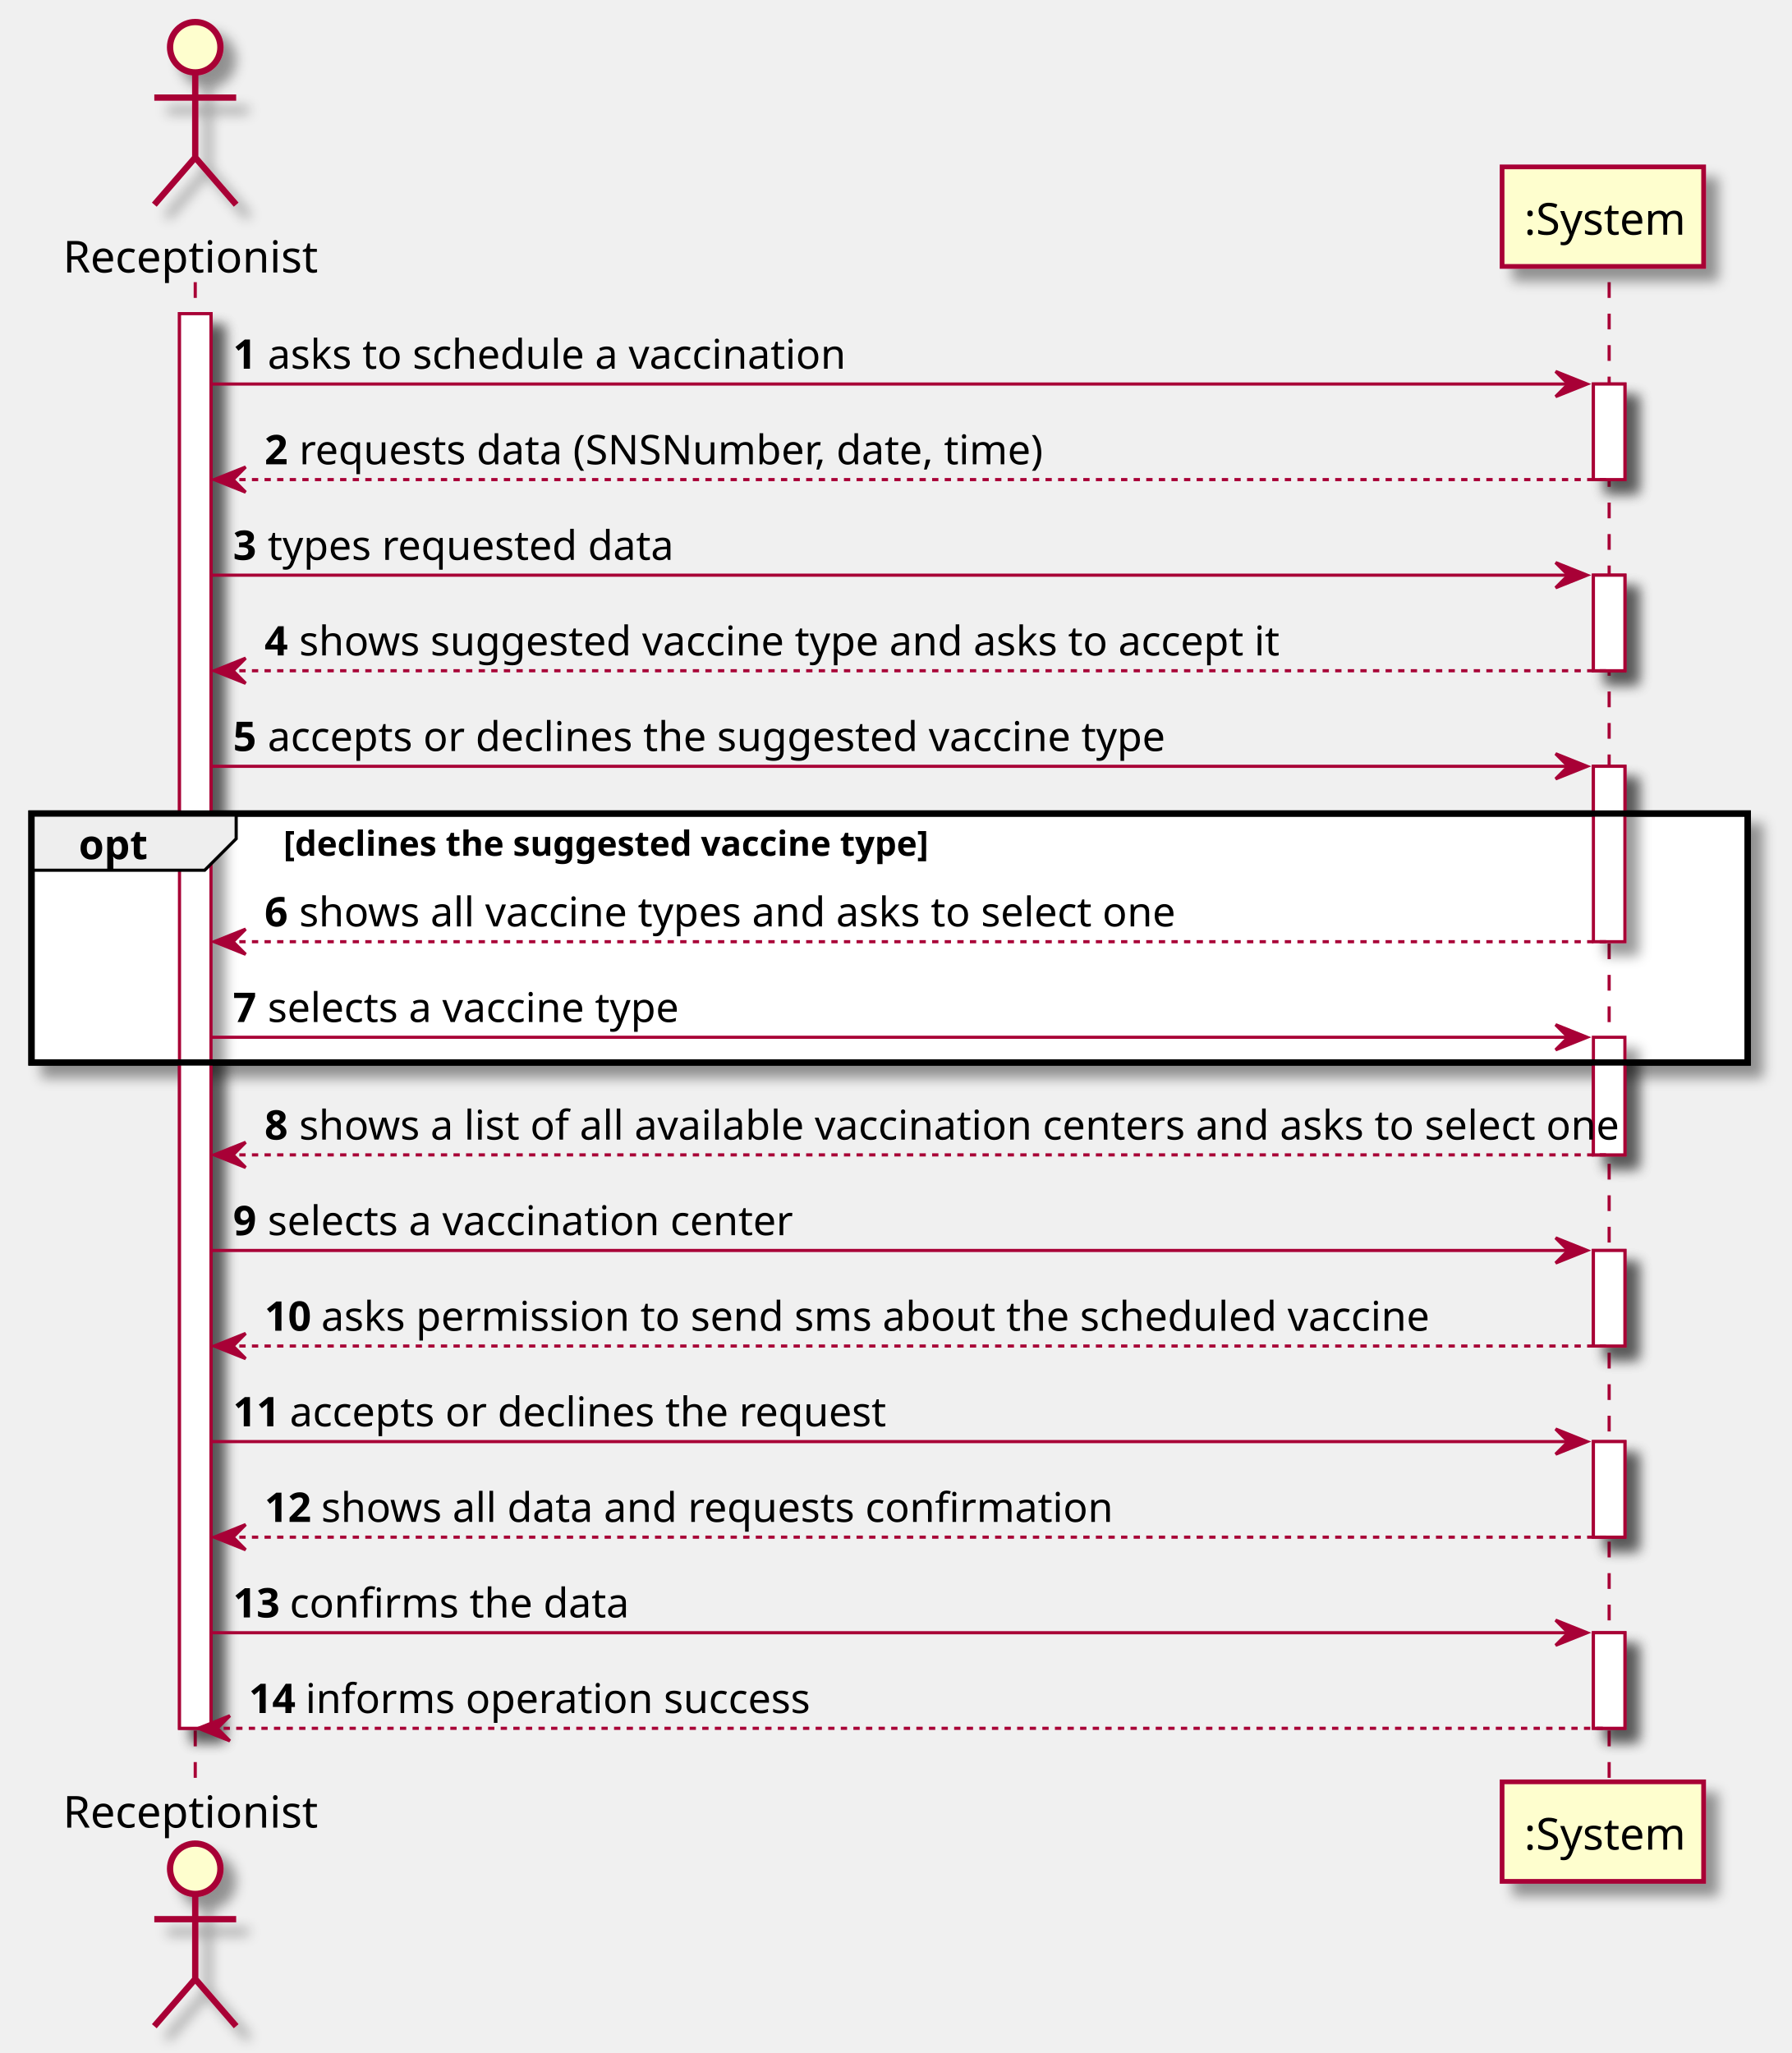
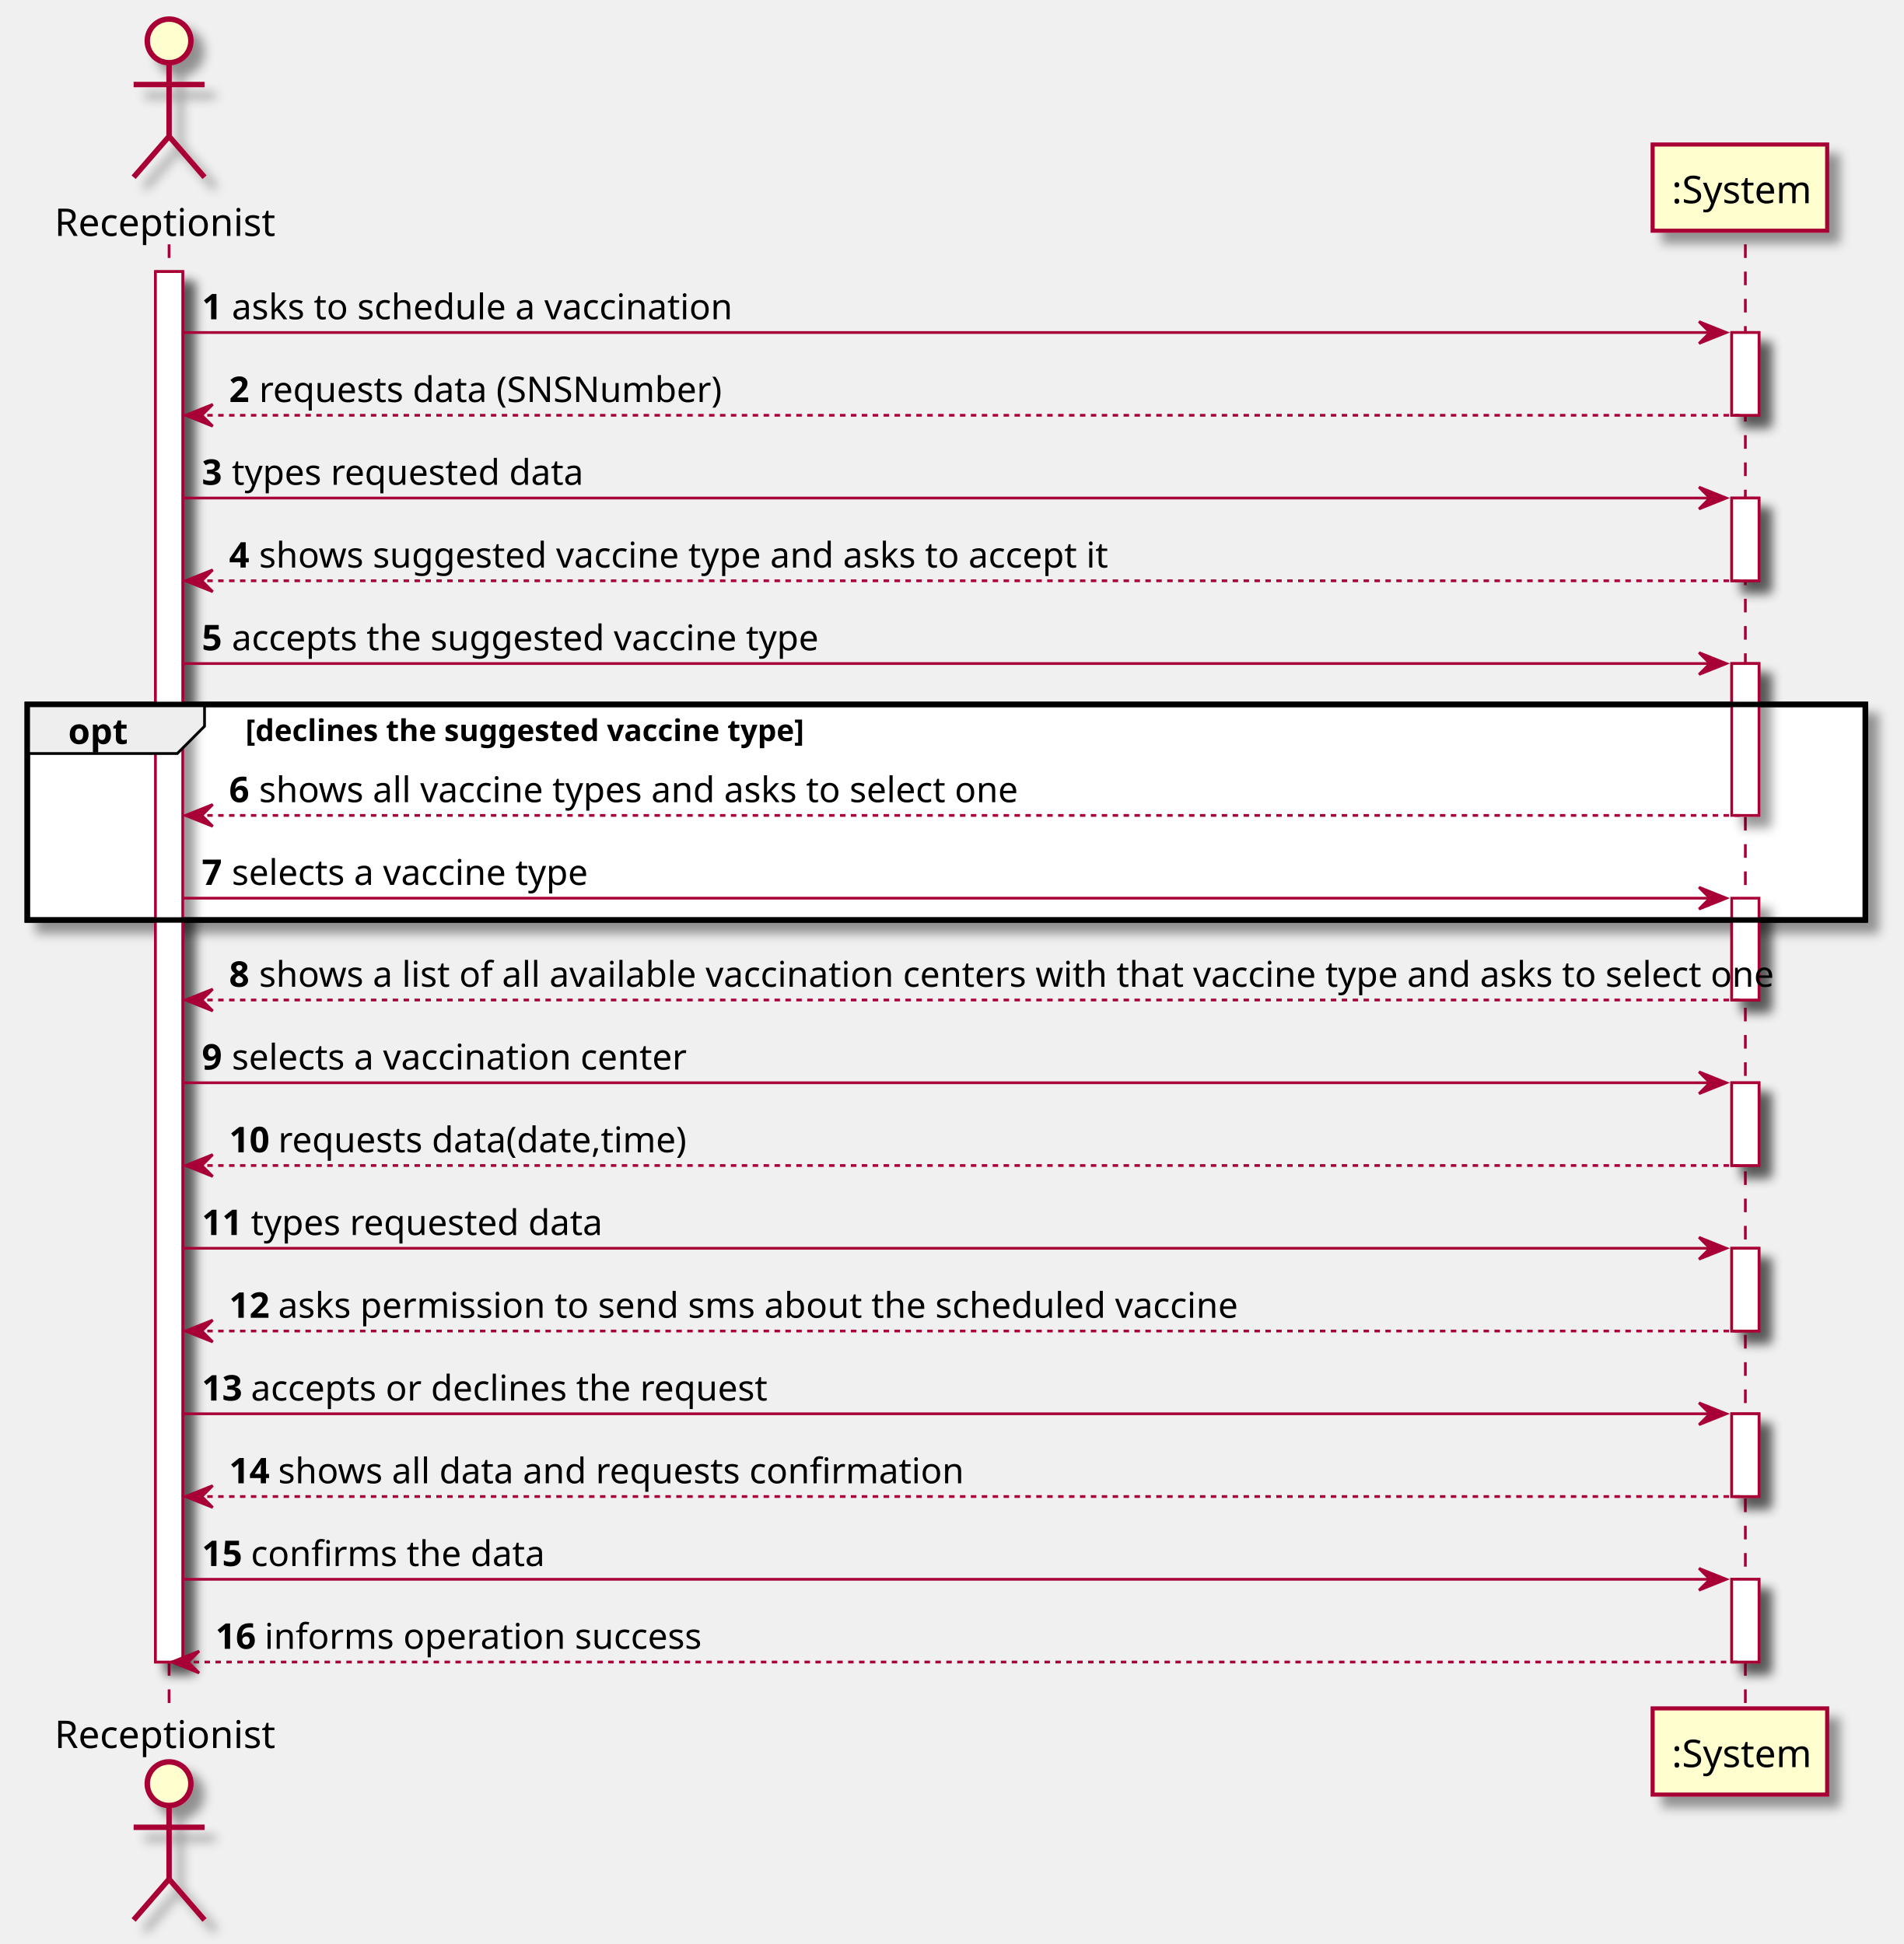
- <svg xmlns="http://www.w3.org/2000/svg" contentScriptType="application/ecmascript" contentStyleType="text/css" height="652px" preserveAspectRatio="none" style="width:569px;height:652px;background:#FFFFFF;" version="1.1" viewBox="0 0 569 652" width="569px" zoomAndPan="magnify">
+ <svg xmlns="http://www.w3.org/2000/svg" contentScriptType="application/ecmascript" contentStyleType="text/css" height="713px" preserveAspectRatio="none" style="width:698px;height:713px;background:#FFFFFF;" version="1.1" viewBox="0 0 698 713" width="698px" zoomAndPan="magnify">
  <defs>
-     <filter height="300%" id="f481gwu87ln6b" width="300%" x="-1" y="-1">
+     <filter height="300%" id="faqtiex4yhwo2" width="300%" x="-1" y="-1">
      <feGaussianBlur result="blurOut" stdDeviation="2.0" />
      <feColorMatrix in="blurOut" result="blurOut2" type="matrix" values="0 0 0 0 0 0 0 0 0 0 0 0 0 0 0 0 0 0 .4 0" />
      <feOffset dx="4.0" dy="4.0" in="blurOut2" result="blurOut3" />
      <feBlend in="SourceGraphic" in2="blurOut3" mode="normal" />
    </filter>
  </defs>
  <g>
-     <rect fill="#FFFFFF" filter="url(#f481gwu87ln6b)" height="449.273" style="stroke:#A80036;stroke-width:1.0;" width="10" x="57" y="99.609" />
-     <rect fill="#FFFFFF" filter="url(#f481gwu87ln6b)" height="30.352" style="stroke:#A80036;stroke-width:1.0;" width="10" x="506" y="121.961" />
-     <rect fill="#FFFFFF" filter="url(#f481gwu87ln6b)" height="30.352" style="stroke:#A80036;stroke-width:1.0;" width="10" x="506" y="182.664" />
-     <rect fill="#FFFFFF" filter="url(#f481gwu87ln6b)" height="55.703" style="stroke:#A80036;stroke-width:1.0;" width="10" x="506" y="243.367" />
-     <rect fill="#FFFFFF" filter="url(#f481gwu87ln6b)" height="37.352" style="stroke:#A80036;stroke-width:1.0;" width="10" x="506" y="329.422" />
-     <rect fill="#FFFFFF" filter="url(#f481gwu87ln6b)" height="30.352" style="stroke:#A80036;stroke-width:1.0;" width="10" x="506" y="397.125" />
-     <rect fill="#FFFFFF" filter="url(#f481gwu87ln6b)" height="30.352" style="stroke:#A80036;stroke-width:1.0;" width="10" x="506" y="457.828" />
-     <rect fill="#FFFFFF" filter="url(#f481gwu87ln6b)" height="30.352" style="stroke:#A80036;stroke-width:1.0;" width="10" x="506" y="518.531" />
-     <rect fill="#FFFFFF" filter="url(#f481gwu87ln6b)" height="79.055" style="stroke:#000000;stroke-width:2.0;" width="545" x="10" y="258.367" />
-     <line style="stroke:#A80036;stroke-width:1.0;stroke-dasharray:5.0,5.0;" x1="62" x2="62" y1="89.609" y2="566.883" />
-     <line style="stroke:#A80036;stroke-width:1.0;stroke-dasharray:5.0,5.0;" x1="511" x2="511" y1="89.609" y2="566.883" />
+     <rect fill="#FFFFFF" filter="url(#faqtiex4yhwo2)" height="509.977" style="stroke:#A80036;stroke-width:1.0;" width="10" x="57" y="99.609" />
+     <rect fill="#FFFFFF" filter="url(#faqtiex4yhwo2)" height="30.352" style="stroke:#A80036;stroke-width:1.0;" width="10" x="635" y="121.961" />
+     <rect fill="#FFFFFF" filter="url(#faqtiex4yhwo2)" height="30.352" style="stroke:#A80036;stroke-width:1.0;" width="10" x="635" y="182.664" />
+     <rect fill="#FFFFFF" filter="url(#faqtiex4yhwo2)" height="55.703" style="stroke:#A80036;stroke-width:1.0;" width="10" x="635" y="243.367" />
+     <rect fill="#FFFFFF" filter="url(#faqtiex4yhwo2)" height="37.352" style="stroke:#A80036;stroke-width:1.0;" width="10" x="635" y="329.422" />
+     <rect fill="#FFFFFF" filter="url(#faqtiex4yhwo2)" height="30.352" style="stroke:#A80036;stroke-width:1.0;" width="10" x="635" y="397.125" />
+     <rect fill="#FFFFFF" filter="url(#faqtiex4yhwo2)" height="30.352" style="stroke:#A80036;stroke-width:1.0;" width="10" x="635" y="457.828" />
+     <rect fill="#FFFFFF" filter="url(#faqtiex4yhwo2)" height="30.352" style="stroke:#A80036;stroke-width:1.0;" width="10" x="635" y="518.531" />
+     <rect fill="#FFFFFF" filter="url(#faqtiex4yhwo2)" height="30.352" style="stroke:#A80036;stroke-width:1.0;" width="10" x="635" y="579.234" />
+     <rect fill="#FFFFFF" filter="url(#faqtiex4yhwo2)" height="79.055" style="stroke:#000000;stroke-width:2.0;" width="674" x="10" y="258.367" />
+     <line style="stroke:#A80036;stroke-width:1.0;stroke-dasharray:5.0,5.0;" x1="62" x2="62" y1="89.609" y2="627.586" />
+     <line style="stroke:#A80036;stroke-width:1.0;stroke-dasharray:5.0,5.0;" x1="640" x2="640" y1="89.609" y2="627.586" />
    <text fill="#000000" font-family="sans-serif" font-size="14" lengthAdjust="spacing" textLength="78" x="20" y="86.533">Receptionist</text>
-     <ellipse cx="62" cy="15" fill="#FEFECE" filter="url(#f481gwu87ln6b)" rx="8" ry="8" style="stroke:#A80036;stroke-width:2.0;" />
-     <path d="M62,23 L62,50 M49,31 L75,31 M62,50 L49,65 M62,50 L75,65 " fill="none" filter="url(#f481gwu87ln6b)" style="stroke:#A80036;stroke-width:2.0;" />
-     <text fill="#000000" font-family="sans-serif" font-size="14" lengthAdjust="spacing" textLength="78" x="20" y="580.416">Receptionist</text>
-     <ellipse cx="62" cy="593.492" fill="#FEFECE" filter="url(#f481gwu87ln6b)" rx="8" ry="8" style="stroke:#A80036;stroke-width:2.0;" />
-     <path d="M62,601.492 L62,628.492 M49,609.492 L75,609.492 M62,628.492 L49,643.492 M62,628.492 L75,643.492 " fill="none" filter="url(#f481gwu87ln6b)" style="stroke:#A80036;stroke-width:2.0;" />
-     <rect fill="#FEFECE" filter="url(#f481gwu87ln6b)" height="31.609" style="stroke:#A80036;stroke-width:1.5;" width="64" x="477" y="53" />
-     <text fill="#000000" font-family="sans-serif" font-size="14" lengthAdjust="spacing" textLength="50" x="484" y="74.533">:System</text>
-     <rect fill="#FEFECE" filter="url(#f481gwu87ln6b)" height="31.609" style="stroke:#A80036;stroke-width:1.5;" width="64" x="477" y="565.883" />
-     <text fill="#000000" font-family="sans-serif" font-size="14" lengthAdjust="spacing" textLength="50" x="484" y="587.416">:System</text>
-     <rect fill="#FFFFFF" filter="url(#f481gwu87ln6b)" height="449.273" style="stroke:#A80036;stroke-width:1.0;" width="10" x="57" y="99.609" />
-     <rect fill="#FFFFFF" filter="url(#f481gwu87ln6b)" height="30.352" style="stroke:#A80036;stroke-width:1.0;" width="10" x="506" y="121.961" />
-     <rect fill="#FFFFFF" filter="url(#f481gwu87ln6b)" height="30.352" style="stroke:#A80036;stroke-width:1.0;" width="10" x="506" y="182.664" />
-     <rect fill="#FFFFFF" filter="url(#f481gwu87ln6b)" height="55.703" style="stroke:#A80036;stroke-width:1.0;" width="10" x="506" y="243.367" />
-     <rect fill="#FFFFFF" filter="url(#f481gwu87ln6b)" height="37.352" style="stroke:#A80036;stroke-width:1.0;" width="10" x="506" y="329.422" />
-     <rect fill="#FFFFFF" filter="url(#f481gwu87ln6b)" height="30.352" style="stroke:#A80036;stroke-width:1.0;" width="10" x="506" y="397.125" />
-     <rect fill="#FFFFFF" filter="url(#f481gwu87ln6b)" height="30.352" style="stroke:#A80036;stroke-width:1.0;" width="10" x="506" y="457.828" />
-     <rect fill="#FFFFFF" filter="url(#f481gwu87ln6b)" height="30.352" style="stroke:#A80036;stroke-width:1.0;" width="10" x="506" y="518.531" />
-     <polygon fill="#A80036" points="494,117.961,504,121.961,494,125.961,498,121.961" style="stroke:#A80036;stroke-width:1.0;" />
-     <line style="stroke:#A80036;stroke-width:1.0;" x1="67" x2="500" y1="121.961" y2="121.961" />
+     <ellipse cx="62" cy="15" fill="#FEFECE" filter="url(#faqtiex4yhwo2)" rx="8" ry="8" style="stroke:#A80036;stroke-width:2.0;" />
+     <path d="M62,23 L62,50 M49,31 L75,31 M62,50 L49,65 M62,50 L75,65 " fill="none" filter="url(#faqtiex4yhwo2)" style="stroke:#A80036;stroke-width:2.0;" />
+     <text fill="#000000" font-family="sans-serif" font-size="14" lengthAdjust="spacing" textLength="78" x="20" y="641.119">Receptionist</text>
+     <ellipse cx="62" cy="654.195" fill="#FEFECE" filter="url(#faqtiex4yhwo2)" rx="8" ry="8" style="stroke:#A80036;stroke-width:2.0;" />
+     <path d="M62,662.195 L62,689.195 M49,670.195 L75,670.195 M62,689.195 L49,704.195 M62,689.195 L75,704.195 " fill="none" filter="url(#faqtiex4yhwo2)" style="stroke:#A80036;stroke-width:2.0;" />
+     <rect fill="#FEFECE" filter="url(#faqtiex4yhwo2)" height="31.609" style="stroke:#A80036;stroke-width:1.5;" width="64" x="606" y="53" />
+     <text fill="#000000" font-family="sans-serif" font-size="14" lengthAdjust="spacing" textLength="50" x="613" y="74.533">:System</text>
+     <rect fill="#FEFECE" filter="url(#faqtiex4yhwo2)" height="31.609" style="stroke:#A80036;stroke-width:1.5;" width="64" x="606" y="626.586" />
+     <text fill="#000000" font-family="sans-serif" font-size="14" lengthAdjust="spacing" textLength="50" x="613" y="648.119">:System</text>
+     <rect fill="#FFFFFF" filter="url(#faqtiex4yhwo2)" height="509.977" style="stroke:#A80036;stroke-width:1.0;" width="10" x="57" y="99.609" />
+     <rect fill="#FFFFFF" filter="url(#faqtiex4yhwo2)" height="30.352" style="stroke:#A80036;stroke-width:1.0;" width="10" x="635" y="121.961" />
+     <rect fill="#FFFFFF" filter="url(#faqtiex4yhwo2)" height="30.352" style="stroke:#A80036;stroke-width:1.0;" width="10" x="635" y="182.664" />
+     <rect fill="#FFFFFF" filter="url(#faqtiex4yhwo2)" height="55.703" style="stroke:#A80036;stroke-width:1.0;" width="10" x="635" y="243.367" />
+     <rect fill="#FFFFFF" filter="url(#faqtiex4yhwo2)" height="37.352" style="stroke:#A80036;stroke-width:1.0;" width="10" x="635" y="329.422" />
+     <rect fill="#FFFFFF" filter="url(#faqtiex4yhwo2)" height="30.352" style="stroke:#A80036;stroke-width:1.0;" width="10" x="635" y="397.125" />
+     <rect fill="#FFFFFF" filter="url(#faqtiex4yhwo2)" height="30.352" style="stroke:#A80036;stroke-width:1.0;" width="10" x="635" y="457.828" />
+     <rect fill="#FFFFFF" filter="url(#faqtiex4yhwo2)" height="30.352" style="stroke:#A80036;stroke-width:1.0;" width="10" x="635" y="518.531" />
+     <rect fill="#FFFFFF" filter="url(#faqtiex4yhwo2)" height="30.352" style="stroke:#A80036;stroke-width:1.0;" width="10" x="635" y="579.234" />
+     <polygon fill="#A80036" points="623,117.961,633,121.961,623,125.961,627,121.961" style="stroke:#A80036;stroke-width:1.0;" />
+     <line style="stroke:#A80036;stroke-width:1.0;" x1="67" x2="629" y1="121.961" y2="121.961" />
    <text fill="#000000" font-family="sans-serif" font-size="13" font-weight="bold" lengthAdjust="spacing" textLength="7" x="74" y="117.105">1</text>
    <text fill="#000000" font-family="sans-serif" font-size="13" lengthAdjust="spacing" textLength="178" x="85" y="117.105">asks to schedule a vaccination</text>
    <polygon fill="#A80036" points="78,148.312,68,152.312,78,156.312,74,152.312" style="stroke:#A80036;stroke-width:1.0;" />
-     <line style="stroke:#A80036;stroke-width:1.0;stroke-dasharray:2.0,2.0;" x1="72" x2="510" y1="152.312" y2="152.312" />
+     <line style="stroke:#A80036;stroke-width:1.0;stroke-dasharray:2.0,2.0;" x1="72" x2="639" y1="152.312" y2="152.312" />
    <text fill="#000000" font-family="sans-serif" font-size="13" font-weight="bold" lengthAdjust="spacing" textLength="7" x="84" y="147.456">2</text>
-     <text fill="#000000" font-family="sans-serif" font-size="13" lengthAdjust="spacing" textLength="229" x="95" y="147.456">requests data (SNSNumber, date, time)</text>
-     <polygon fill="#A80036" points="494,178.664,504,182.664,494,186.664,498,182.664" style="stroke:#A80036;stroke-width:1.0;" />
-     <line style="stroke:#A80036;stroke-width:1.0;" x1="67" x2="500" y1="182.664" y2="182.664" />
+     <text fill="#000000" font-family="sans-serif" font-size="13" lengthAdjust="spacing" textLength="163" x="95" y="147.456">requests data (SNSNumber)</text>
+     <polygon fill="#A80036" points="623,178.664,633,182.664,623,186.664,627,182.664" style="stroke:#A80036;stroke-width:1.0;" />
+     <line style="stroke:#A80036;stroke-width:1.0;" x1="67" x2="629" y1="182.664" y2="182.664" />
    <text fill="#000000" font-family="sans-serif" font-size="13" font-weight="bold" lengthAdjust="spacing" textLength="7" x="74" y="177.808">3</text>
    <text fill="#000000" font-family="sans-serif" font-size="13" lengthAdjust="spacing" textLength="122" x="85" y="177.808">types requested data</text>
    <polygon fill="#A80036" points="78,209.016,68,213.016,78,217.016,74,213.016" style="stroke:#A80036;stroke-width:1.0;" />
-     <line style="stroke:#A80036;stroke-width:1.0;stroke-dasharray:2.0,2.0;" x1="72" x2="510" y1="213.016" y2="213.016" />
+     <line style="stroke:#A80036;stroke-width:1.0;stroke-dasharray:2.0,2.0;" x1="72" x2="639" y1="213.016" y2="213.016" />
    <text fill="#000000" font-family="sans-serif" font-size="13" font-weight="bold" lengthAdjust="spacing" textLength="7" x="84" y="208.159">4</text>
    <text fill="#000000" font-family="sans-serif" font-size="13" lengthAdjust="spacing" textLength="303" x="95" y="208.159">shows suggested vaccine type and asks to accept it</text>
-     <polygon fill="#A80036" points="494,239.367,504,243.367,494,247.367,498,243.367" style="stroke:#A80036;stroke-width:1.0;" />
-     <line style="stroke:#A80036;stroke-width:1.0;" x1="67" x2="500" y1="243.367" y2="243.367" />
+     <polygon fill="#A80036" points="623,239.367,633,243.367,623,247.367,627,243.367" style="stroke:#A80036;stroke-width:1.0;" />
+     <line style="stroke:#A80036;stroke-width:1.0;" x1="67" x2="629" y1="243.367" y2="243.367" />
    <text fill="#000000" font-family="sans-serif" font-size="13" font-weight="bold" lengthAdjust="spacing" textLength="7" x="74" y="238.511">5</text>
-     <text fill="#000000" font-family="sans-serif" font-size="13" lengthAdjust="spacing" textLength="275" x="85" y="238.511">accepts or declines the suggested vaccine type</text>
+     <text fill="#000000" font-family="sans-serif" font-size="13" lengthAdjust="spacing" textLength="208" x="85" y="238.511">accepts the suggested vaccine type</text>
    <path d="M10,258.367 L75,258.367 L75,266.367 L65,276.367 L10,276.367 L10,258.367 " fill="#EEEEEE" style="stroke:#000000;stroke-width:1.0;" />
-     <rect fill="none" height="79.055" style="stroke:#000000;stroke-width:2.0;" width="545" x="10" y="258.367" />
+     <rect fill="none" height="79.055" style="stroke:#000000;stroke-width:2.0;" width="674" x="10" y="258.367" />
    <text fill="#000000" font-family="sans-serif" font-size="13" font-weight="bold" lengthAdjust="spacing" textLength="20" x="25" y="272.862">opt</text>
    <text fill="#000000" font-family="sans-serif" font-size="11" font-weight="bold" lengthAdjust="spacing" textLength="210" x="90" y="271.786">[declines the suggested vaccine type]</text>
    <polygon fill="#A80036" points="78,295.07,68,299.07,78,303.07,74,299.07" style="stroke:#A80036;stroke-width:1.0;" />
-     <line style="stroke:#A80036;stroke-width:1.0;stroke-dasharray:2.0,2.0;" x1="72" x2="510" y1="299.07" y2="299.07" />
+     <line style="stroke:#A80036;stroke-width:1.0;stroke-dasharray:2.0,2.0;" x1="72" x2="639" y1="299.07" y2="299.07" />
    <text fill="#000000" font-family="sans-serif" font-size="13" font-weight="bold" lengthAdjust="spacing" textLength="7" x="84" y="294.214">6</text>
    <text fill="#000000" font-family="sans-serif" font-size="13" lengthAdjust="spacing" textLength="273" x="95" y="294.214">shows all vaccine types and asks to select one</text>
-     <polygon fill="#A80036" points="494,325.422,504,329.422,494,333.422,498,329.422" style="stroke:#A80036;stroke-width:1.0;" />
-     <line style="stroke:#A80036;stroke-width:1.0;" x1="67" x2="500" y1="329.422" y2="329.422" />
+     <polygon fill="#A80036" points="623,325.422,633,329.422,623,333.422,627,329.422" style="stroke:#A80036;stroke-width:1.0;" />
+     <line style="stroke:#A80036;stroke-width:1.0;" x1="67" x2="629" y1="329.422" y2="329.422" />
    <text fill="#000000" font-family="sans-serif" font-size="13" font-weight="bold" lengthAdjust="spacing" textLength="7" x="74" y="324.565">7</text>
    <text fill="#000000" font-family="sans-serif" font-size="13" lengthAdjust="spacing" textLength="129" x="85" y="324.565">selects a vaccine type</text>
    <polygon fill="#A80036" points="78,362.773,68,366.773,78,370.773,74,366.773" style="stroke:#A80036;stroke-width:1.0;" />
-     <line style="stroke:#A80036;stroke-width:1.0;stroke-dasharray:2.0,2.0;" x1="72" x2="510" y1="366.773" y2="366.773" />
+     <line style="stroke:#A80036;stroke-width:1.0;stroke-dasharray:2.0,2.0;" x1="72" x2="639" y1="366.773" y2="366.773" />
    <text fill="#000000" font-family="sans-serif" font-size="13" font-weight="bold" lengthAdjust="spacing" textLength="7" x="84" y="361.917">8</text>
-     <text fill="#000000" font-family="sans-serif" font-size="13" lengthAdjust="spacing" textLength="404" x="95" y="361.917">shows a list of all available vaccination centers and asks to select one</text>
-     <polygon fill="#A80036" points="494,393.125,504,397.125,494,401.125,498,397.125" style="stroke:#A80036;stroke-width:1.0;" />
-     <line style="stroke:#A80036;stroke-width:1.0;" x1="67" x2="500" y1="397.125" y2="397.125" />
+     <text fill="#000000" font-family="sans-serif" font-size="13" lengthAdjust="spacing" textLength="533" x="95" y="361.917">shows a list of all available vaccination centers with that vaccine type and asks to select one</text>
+     <polygon fill="#A80036" points="623,393.125,633,397.125,623,401.125,627,397.125" style="stroke:#A80036;stroke-width:1.0;" />
+     <line style="stroke:#A80036;stroke-width:1.0;" x1="67" x2="629" y1="397.125" y2="397.125" />
    <text fill="#000000" font-family="sans-serif" font-size="13" font-weight="bold" lengthAdjust="spacing" textLength="7" x="74" y="392.269">9</text>
    <text fill="#000000" font-family="sans-serif" font-size="13" lengthAdjust="spacing" textLength="161" x="85" y="392.269">selects a vaccination center</text>
    <polygon fill="#A80036" points="78,423.477,68,427.477,78,431.477,74,427.477" style="stroke:#A80036;stroke-width:1.0;" />
-     <line style="stroke:#A80036;stroke-width:1.0;stroke-dasharray:2.0,2.0;" x1="72" x2="510" y1="427.477" y2="427.477" />
+     <line style="stroke:#A80036;stroke-width:1.0;stroke-dasharray:2.0,2.0;" x1="72" x2="639" y1="427.477" y2="427.477" />
    <text fill="#000000" font-family="sans-serif" font-size="13" font-weight="bold" lengthAdjust="spacing" textLength="14" x="84" y="422.62">10</text>
-     <text fill="#000000" font-family="sans-serif" font-size="13" lengthAdjust="spacing" textLength="339" x="102" y="422.62">asks permission to send sms about the scheduled vaccine</text>
-     <polygon fill="#A80036" points="494,453.828,504,457.828,494,461.828,498,457.828" style="stroke:#A80036;stroke-width:1.0;" />
-     <line style="stroke:#A80036;stroke-width:1.0;" x1="67" x2="500" y1="457.828" y2="457.828" />
+     <text fill="#000000" font-family="sans-serif" font-size="13" lengthAdjust="spacing" textLength="141" x="102" y="422.62">requests data(date,time)</text>
+     <polygon fill="#A80036" points="623,453.828,633,457.828,623,461.828,627,457.828" style="stroke:#A80036;stroke-width:1.0;" />
+     <line style="stroke:#A80036;stroke-width:1.0;" x1="67" x2="629" y1="457.828" y2="457.828" />
    <text fill="#000000" font-family="sans-serif" font-size="13" font-weight="bold" lengthAdjust="spacing" textLength="14" x="74" y="452.972">11</text>
-     <text fill="#000000" font-family="sans-serif" font-size="13" lengthAdjust="spacing" textLength="182" x="92" y="452.972">accepts or declines the request</text>
+     <text fill="#000000" font-family="sans-serif" font-size="13" lengthAdjust="spacing" textLength="122" x="92" y="452.972">types requested data</text>
    <polygon fill="#A80036" points="78,484.18,68,488.18,78,492.18,74,488.18" style="stroke:#A80036;stroke-width:1.0;" />
-     <line style="stroke:#A80036;stroke-width:1.0;stroke-dasharray:2.0,2.0;" x1="72" x2="510" y1="488.18" y2="488.18" />
+     <line style="stroke:#A80036;stroke-width:1.0;stroke-dasharray:2.0,2.0;" x1="72" x2="639" y1="488.18" y2="488.18" />
    <text fill="#000000" font-family="sans-serif" font-size="13" font-weight="bold" lengthAdjust="spacing" textLength="14" x="84" y="483.323">12</text>
-     <text fill="#000000" font-family="sans-serif" font-size="13" lengthAdjust="spacing" textLength="236" x="102" y="483.323">shows all data and requests confirmation</text>
-     <polygon fill="#A80036" points="494,514.531,504,518.531,494,522.531,498,518.531" style="stroke:#A80036;stroke-width:1.0;" />
-     <line style="stroke:#A80036;stroke-width:1.0;" x1="67" x2="500" y1="518.531" y2="518.531" />
+     <text fill="#000000" font-family="sans-serif" font-size="13" lengthAdjust="spacing" textLength="339" x="102" y="483.323">asks permission to send sms about the scheduled vaccine</text>
+     <polygon fill="#A80036" points="623,514.531,633,518.531,623,522.531,627,518.531" style="stroke:#A80036;stroke-width:1.0;" />
+     <line style="stroke:#A80036;stroke-width:1.0;" x1="67" x2="629" y1="518.531" y2="518.531" />
    <text fill="#000000" font-family="sans-serif" font-size="13" font-weight="bold" lengthAdjust="spacing" textLength="14" x="74" y="513.675">13</text>
-     <text fill="#000000" font-family="sans-serif" font-size="13" lengthAdjust="spacing" textLength="100" x="92" y="513.675">confirms the data</text>
-     <polygon fill="#A80036" points="73,544.883,63,548.883,73,552.883,69,548.883" style="stroke:#A80036;stroke-width:1.0;" />
-     <line style="stroke:#A80036;stroke-width:1.0;stroke-dasharray:2.0,2.0;" x1="67" x2="510" y1="548.883" y2="548.883" />
-     <text fill="#000000" font-family="sans-serif" font-size="13" font-weight="bold" lengthAdjust="spacing" textLength="14" x="79" y="544.026">14</text>
-     <text fill="#000000" font-family="sans-serif" font-size="13" lengthAdjust="spacing" textLength="152" x="97" y="544.026">informs operation success</text>
+     <text fill="#000000" font-family="sans-serif" font-size="13" lengthAdjust="spacing" textLength="182" x="92" y="513.675">accepts or declines the request</text>
+     <polygon fill="#A80036" points="78,544.883,68,548.883,78,552.883,74,548.883" style="stroke:#A80036;stroke-width:1.0;" />
+     <line style="stroke:#A80036;stroke-width:1.0;stroke-dasharray:2.0,2.0;" x1="72" x2="639" y1="548.883" y2="548.883" />
+     <text fill="#000000" font-family="sans-serif" font-size="13" font-weight="bold" lengthAdjust="spacing" textLength="14" x="84" y="544.026">14</text>
+     <text fill="#000000" font-family="sans-serif" font-size="13" lengthAdjust="spacing" textLength="236" x="102" y="544.026">shows all data and requests confirmation</text>
+     <polygon fill="#A80036" points="623,575.234,633,579.234,623,583.234,627,579.234" style="stroke:#A80036;stroke-width:1.0;" />
+     <line style="stroke:#A80036;stroke-width:1.0;" x1="67" x2="629" y1="579.234" y2="579.234" />
+     <text fill="#000000" font-family="sans-serif" font-size="13" font-weight="bold" lengthAdjust="spacing" textLength="14" x="74" y="574.378">15</text>
+     <text fill="#000000" font-family="sans-serif" font-size="13" lengthAdjust="spacing" textLength="100" x="92" y="574.378">confirms the data</text>
+     <polygon fill="#A80036" points="73,605.586,63,609.586,73,613.586,69,609.586" style="stroke:#A80036;stroke-width:1.0;" />
+     <line style="stroke:#A80036;stroke-width:1.0;stroke-dasharray:2.0,2.0;" x1="67" x2="639" y1="609.586" y2="609.586" />
+     <text fill="#000000" font-family="sans-serif" font-size="13" font-weight="bold" lengthAdjust="spacing" textLength="14" x="79" y="604.73">16</text>
+     <text fill="#000000" font-family="sans-serif" font-size="13" lengthAdjust="spacing" textLength="152" x="97" y="604.73">informs operation success</text>
  </g>
</svg>
